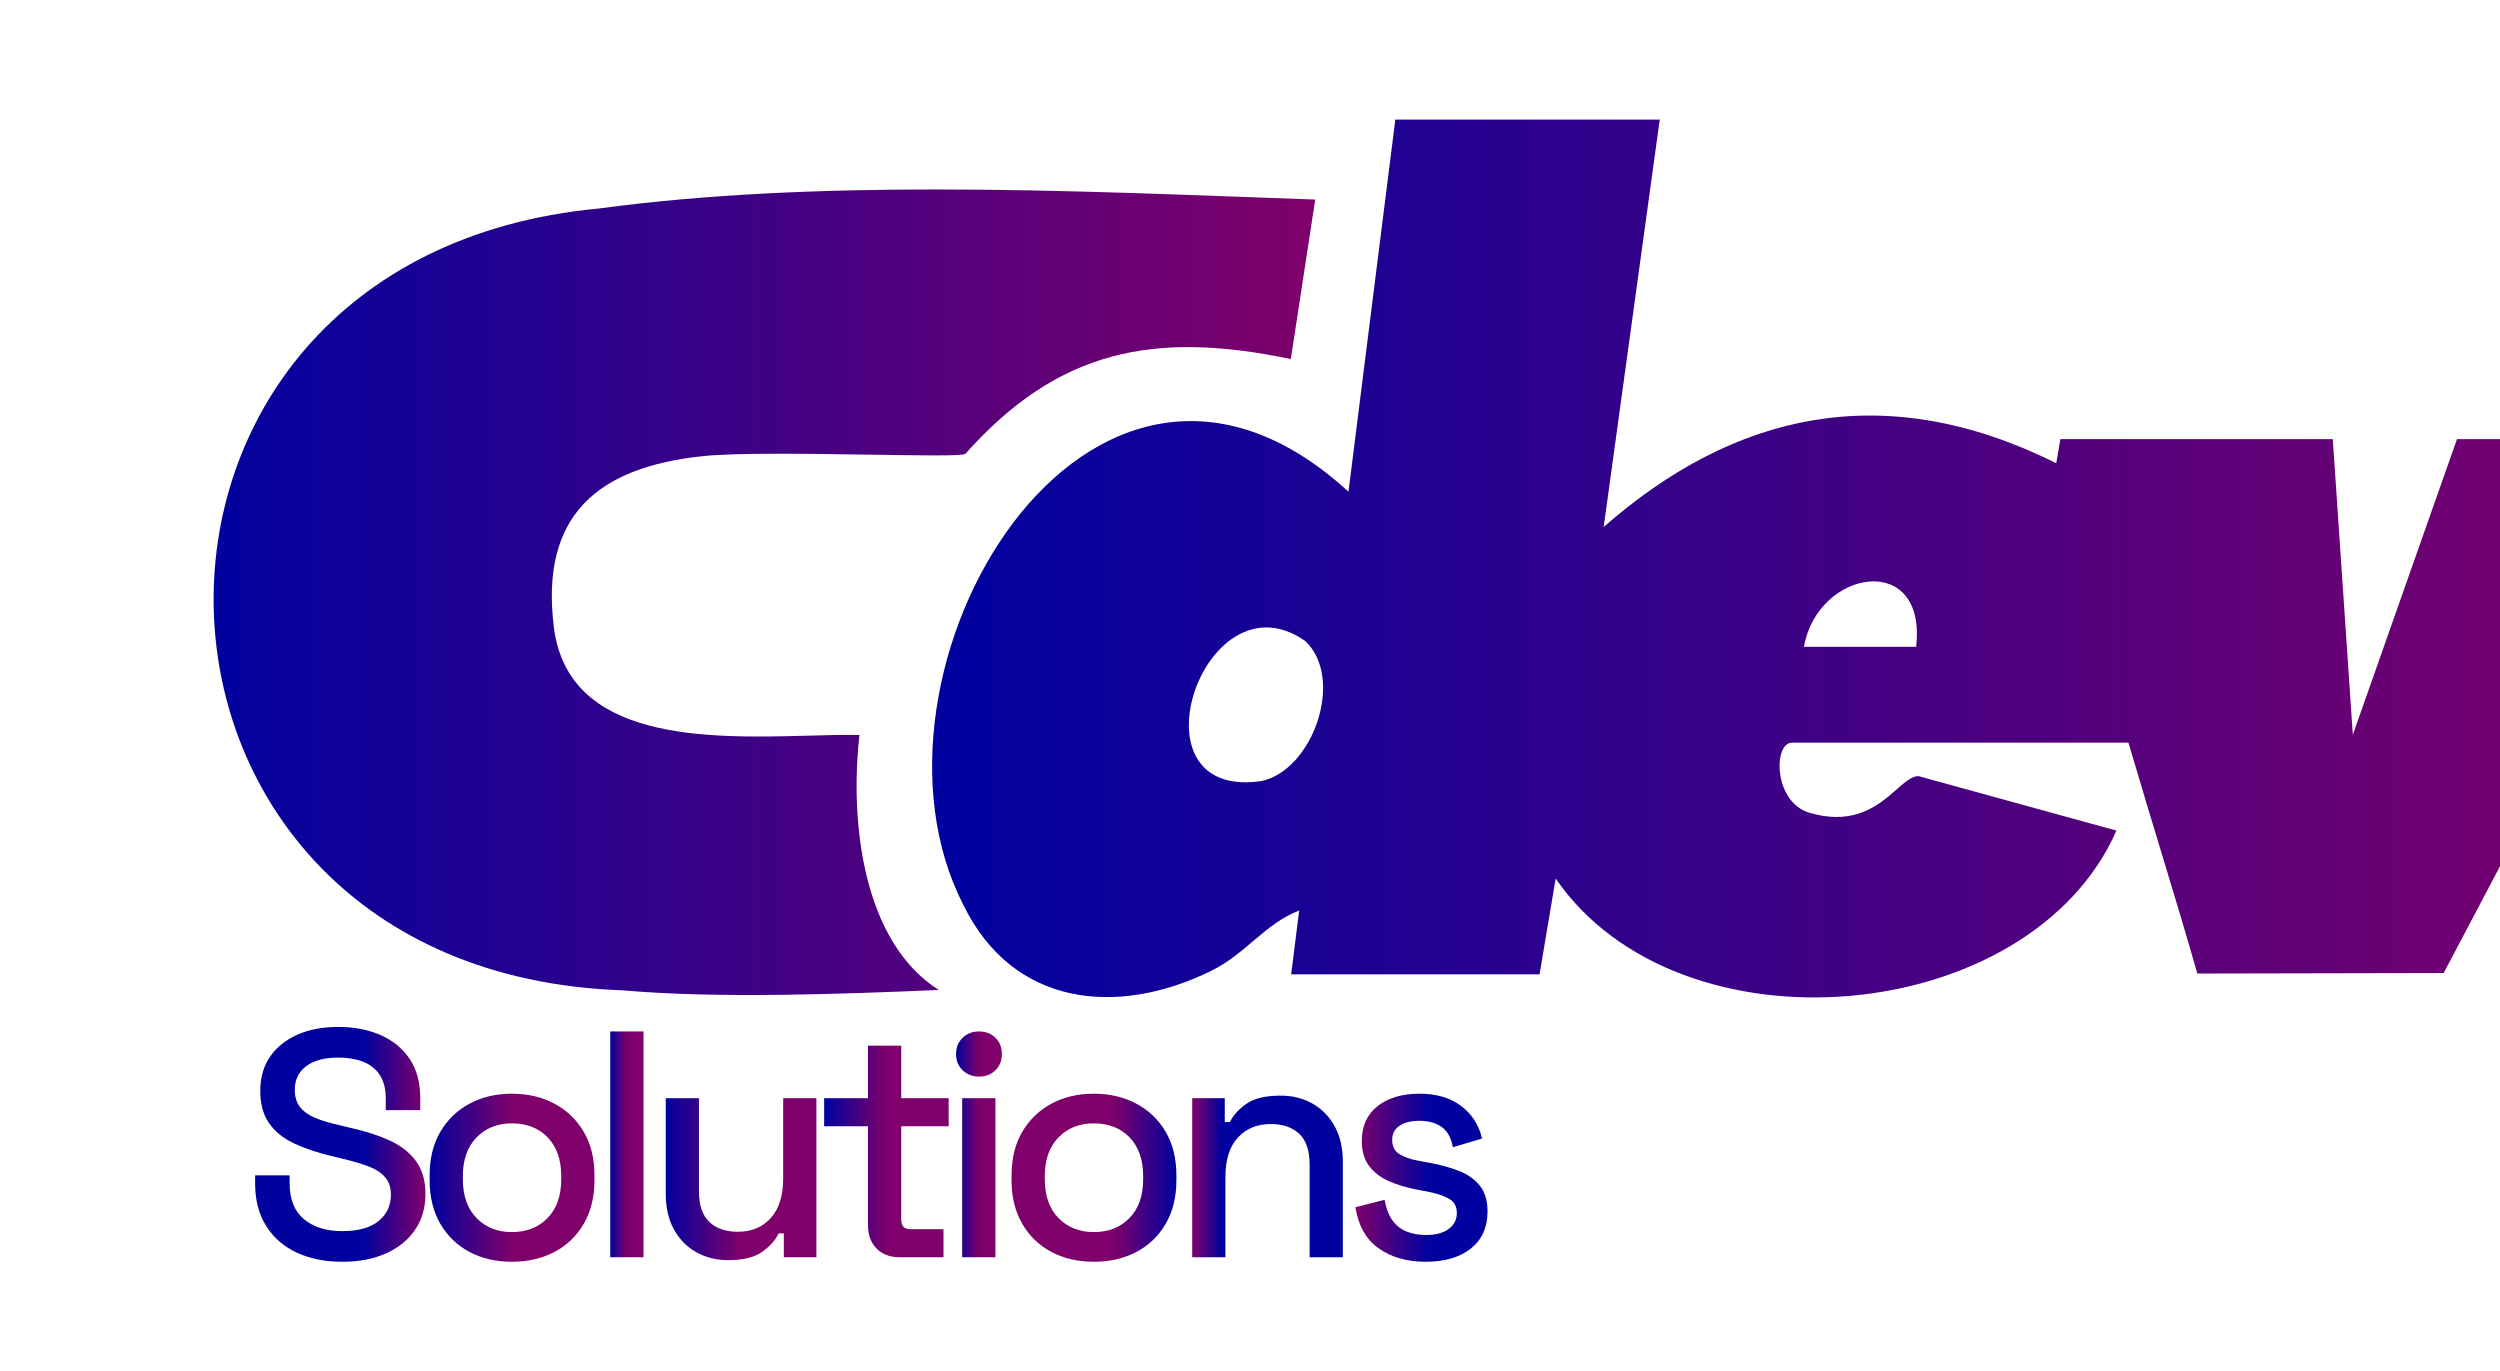
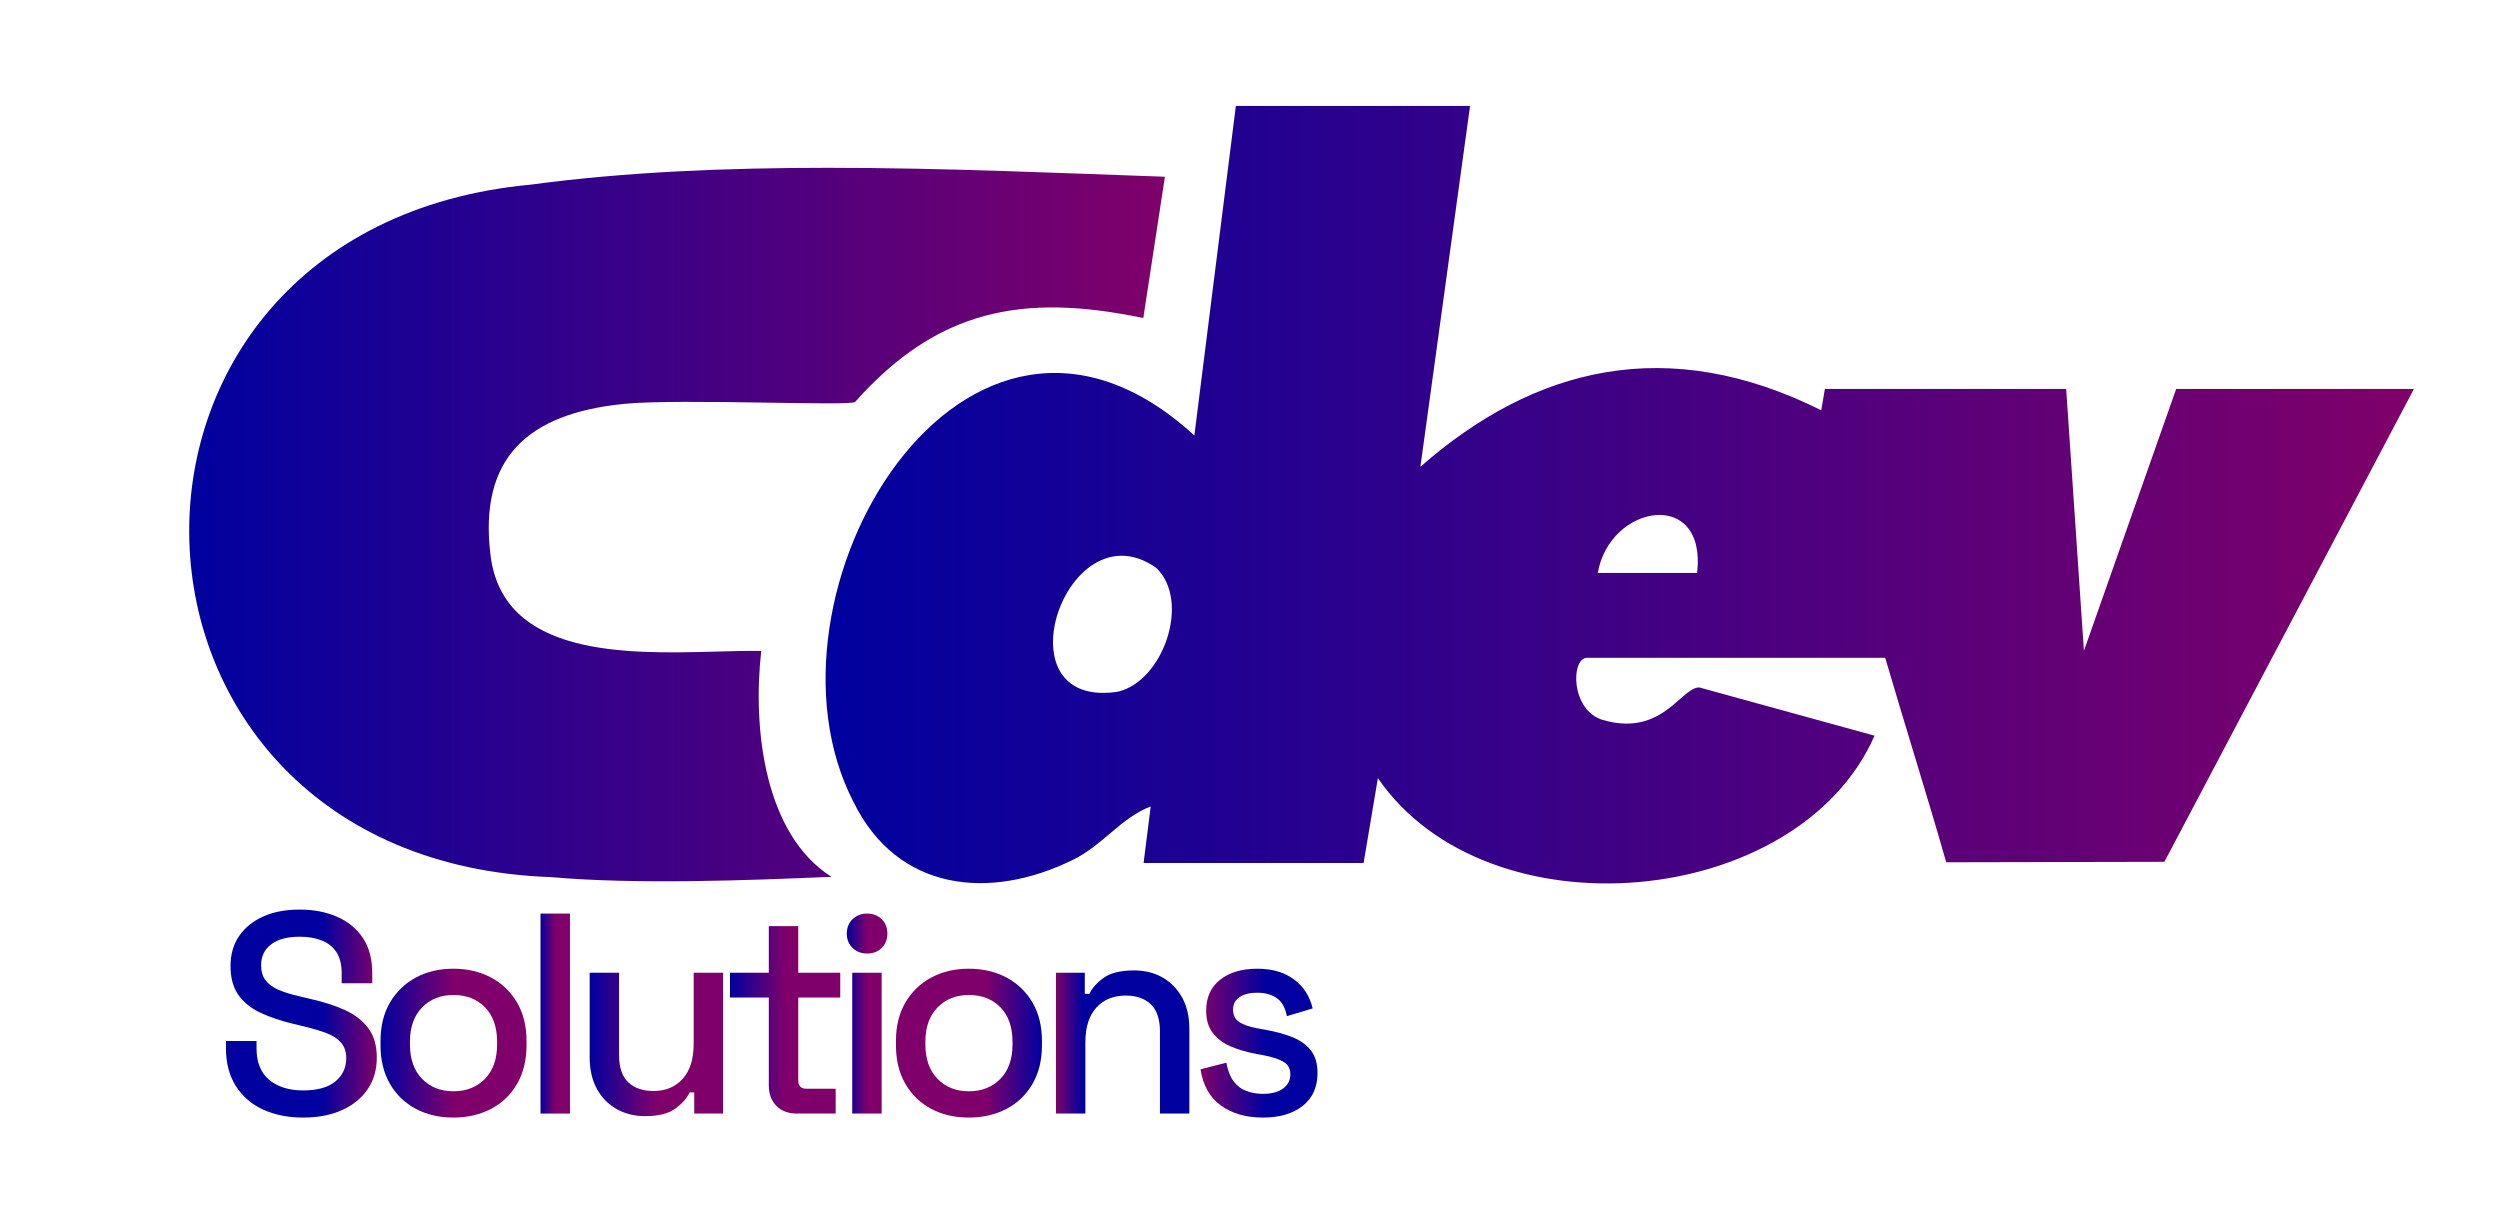
- <svg xmlns="http://www.w3.org/2000/svg" viewBox="50 350 620 340" height="100%" width="100%" xml:space="preserve" id="svg2" version="1.1">
+ <svg xmlns="http://www.w3.org/2000/svg" viewBox="50 350 700 340" height="100%" width="100%" xml:space="preserve" id="svg2" version="1.1">
  <defs id="defs6">
    <linearGradient id="linearGradient30" spreadMethod="pad" gradientTransform="matrix(333.5521,0,0,-333.5521,210.8712,475.5025)" gradientUnits="userSpaceOnUse" y2="0" x2="1" y1="0" x1="0">
      <stop id="stop24" offset="0" style="stop-opacity:1;stop-color:#00019f" />
      <stop id="stop26" offset="0.995" style="stop-opacity:1;stop-color:#7f006a" />
      <stop id="stop28" offset="1" style="stop-opacity:1;stop-color:#7f006a" />
    </linearGradient>
    <linearGradient id="linearGradient52" spreadMethod="pad" gradientTransform="matrix(204.8964,0,0,-204.8964,77.2326,469.2343)" gradientUnits="userSpaceOnUse" y2="0" x2="1" y1="0" x1="0">
      <stop id="stop46" offset="0" style="stop-opacity:1;stop-color:#00019f" />
      <stop id="stop48" offset="0.995" style="stop-opacity:1;stop-color:#7f006a" />
      <stop id="stop50" offset="1" style="stop-opacity:1;stop-color:#7f006a" />
    </linearGradient>
    <linearGradient id="linearGradient74" spreadMethod="pad" gradientTransform="matrix(31.68018,0,0,-31.68018,84.95092,366.5413)" gradientUnits="userSpaceOnUse" y2="0" x2="1" y1="0" x1="0">
      <stop id="stop68" offset="0" style="stop-opacity:1;stop-color:#00019f" />
      <stop id="stop70" offset="0.633" style="stop-opacity:1;stop-color:#00019f" />
      <stop id="stop72" offset="1" style="stop-opacity:1;stop-color:#7f006a" />
    </linearGradient>
    <linearGradient id="linearGradient96" spreadMethod="pad" gradientTransform="matrix(30.65967,0,0,-30.65967,117.4104,360.3314)" gradientUnits="userSpaceOnUse" y2="0" x2="1" y1="0" x1="0">
      <stop id="stop90" offset="0" style="stop-opacity:1;stop-color:#00019f" />
      <stop id="stop92" offset="0.5" style="stop-opacity:1;stop-color:#7f006a" />
      <stop id="stop94" offset="1" style="stop-opacity:1;stop-color:#7f006a" />
    </linearGradient>
    <linearGradient id="linearGradient118" spreadMethod="pad" gradientTransform="matrix(6.180176,0,0,-6.180176,151.01,366.5413)" gradientUnits="userSpaceOnUse" y2="0" x2="1" y1="0" x1="0">
      <stop id="stop112" offset="0" style="stop-opacity:1;stop-color:#00019f" />
      <stop id="stop114" offset="0.5" style="stop-opacity:1;stop-color:#7f006a" />
      <stop id="stop116" offset="1" style="stop-opacity:1;stop-color:#7f006a" />
    </linearGradient>
    <linearGradient id="linearGradient140" spreadMethod="pad" gradientTransform="matrix(28.02002,0,0,-28.02002,161.3294,360.0613)" gradientUnits="userSpaceOnUse" y2="0" x2="1" y1="0" x1="0">
      <stop id="stop134" offset="0" style="stop-opacity:1;stop-color:#00019f" />
      <stop id="stop136" offset="0.5" style="stop-opacity:1;stop-color:#7f006a" />
      <stop id="stop138" offset="1" style="stop-opacity:1;stop-color:#7f006a" />
    </linearGradient>
    <linearGradient id="linearGradient162" spreadMethod="pad" gradientTransform="matrix(23.15967,0,0,-23.15967,190.7898,365.2215)" gradientUnits="userSpaceOnUse" y2="0" x2="1" y1="0" x1="0">
      <stop id="stop156" offset="0" style="stop-opacity:1;stop-color:#00019f" />
      <stop id="stop158" offset="0.5" style="stop-opacity:1;stop-color:#7f006a" />
      <stop id="stop160" offset="1" style="stop-opacity:1;stop-color:#7f006a" />
    </linearGradient>
    <linearGradient id="linearGradient184" spreadMethod="pad" gradientTransform="matrix(8.52002,0,0,-8.52002,215.3289,366.5413)" gradientUnits="userSpaceOnUse" y2="0" x2="1" y1="0" x1="0">
      <stop id="stop178" offset="0" style="stop-opacity:1;stop-color:#00019f" />
      <stop id="stop180" offset="0.5" style="stop-opacity:1;stop-color:#7f006a" />
      <stop id="stop182" offset="1" style="stop-opacity:1;stop-color:#7f006a" />
    </linearGradient>
    <linearGradient id="linearGradient206" spreadMethod="pad" gradientTransform="matrix(30.65967,0,0,-30.65967,225.6492,360.3314)" gradientUnits="userSpaceOnUse" y2="0" x2="1" y1="0" x1="0">
      <stop id="stop200" offset="0" style="stop-opacity:1;stop-color:#7f006a" />
      <stop id="stop202" offset="0.615" style="stop-opacity:1;stop-color:#7f006a" />
      <stop id="stop204" offset="1" style="stop-opacity:1;stop-color:#00019f" />
    </linearGradient>
    <linearGradient id="linearGradient228" spreadMethod="pad" gradientTransform="matrix(28.02002,0,0,-28.02002,259.2483,360.5716)" gradientUnits="userSpaceOnUse" y2="0" x2="1" y1="0" x1="0">
      <stop id="stop222" offset="0" style="stop-opacity:1;stop-color:#7f006a" />
      <stop id="stop224" offset="0.201" style="stop-opacity:1;stop-color:#00019f" />
      <stop id="stop226" offset="1" style="stop-opacity:1;stop-color:#00019f" />
    </linearGradient>
    <linearGradient id="linearGradient250" spreadMethod="pad" gradientTransform="matrix(24.5708,0,0,-24.5708,289.6077,360.3314)" gradientUnits="userSpaceOnUse" y2="0" x2="1" y1="0" x1="0">
      <stop id="stop244" offset="0" style="stop-opacity:1;stop-color:#7f006a" />
      <stop id="stop246" offset="0.559" style="stop-opacity:1;stop-color:#00019f" />
      <stop id="stop248" offset="1" style="stop-opacity:1;stop-color:#00019f" />
    </linearGradient>
  </defs>
  <g transform="matrix(1.333333,0,0,-1.333333,0,1122.52)" id="g10">
    <g id="g12">
      <g id="g14">
        <g id="g20">
          <g id="g22">
            <path id="path32" style="fill:url(#linearGradient30);stroke:none" d="m 297.03,557.139 -8.715,-69.207 c -48.105,44.116 -94.034,-33.469 -71.579,-76.955 v 0 c 9.196,-18.753 28.552,-20.787 46.091,-12.143 v 0 c 6.377,3.144 10.031,8.795 16.319,11.202 v 0 l -1.49,-11.872 h 46.2 l 3,17.819 c 23.057,-33.567 88.267,-27.596 104.301,8.914 v 0 l -36.806,10.132 c -1.628,0.029 -3.287,-1.884 -5.628,-3.799 v 0 c -3.132,-2.558 -7.487,-5.118 -14.63,-3.03 v 0 c -6.782,1.982 -6.764,13.051 -3.292,13.051 v 0 h 62.593 c 4.234,-14.465 8.817,-28.937 12.812,-42.94 v 0 l 45.819,0.097 52.398,99.301 h -49.925 l -19.374,-54.987 -3.727,54.987 h -50.67 l -0.765,-4.478 c -32.178,16.051 -60.101,9.24 -84.176,-11.858 v 0 l 10.425,75.766 z m 96.871,-98.059 h -20.865 c 2.497,14.464 22.908,17.912 20.865,0 M 259.024,448.283 c 1.967,9.532 10.997,19.064 21.233,11.894 v 0 c 7.4,-6.913 1.528,-24 -8.152,-26.074 v 0 c -1.043,-0.151 -2.016,-0.223 -2.925,-0.222 v 0 c -9.098,0 -11.643,7.201 -10.156,14.402" />
          </g>
        </g>
      </g>
    </g>
    <g id="g34">
      <g id="g36">
        <g id="g42">
          <g id="g44">
            <path id="path54" style="fill:url(#linearGradient52);stroke:none" d="M 148.93,540.613 C 50.76,531.43 54.562,398.667 153.214,395.194 v 0 c 17.864,-1.571 40.936,-0.701 58.897,0.064 v 0 c -14.006,8.872 -16.616,30.929 -14.751,47.426 v 0 c -2.881,0.057 -6.226,-0.04 -9.823,-0.136 v 0 c -18.76,-0.502 -44.4,-1.004 -47.023,20.211 v 0 c -2.558,20.686 8.063,29.754 27.786,31.796 v 0 c 6.038,0.625 18.808,0.455 29.768,0.286 v 0 c 9.956,-0.154 18.419,-0.309 18.992,0.133 v 0 c 17.249,19.388 35.161,22.943 60.532,17.625 v 0 l 4.537,29.675 c -22.244,0.774 -46.49,1.878 -70.711,1.877 v 0 c -21.309,0 -42.6,-0.854 -62.488,-3.538" />
          </g>
        </g>
      </g>
    </g>
    <g id="g56">
      <g id="g58">
        <g id="g64">
          <g id="g66">
            <path id="path76" style="fill:url(#linearGradient74);stroke:none" d="m 92.811,386.941 c -2.16,-0.959 -3.851,-2.32 -5.07,-4.079 v 0 c -1.22,-1.762 -1.83,-3.881 -1.83,-6.361 v 0 c 0,-2.44 0.54,-4.439 1.62,-6 v 0 c 1.08,-1.56 2.61,-2.811 4.589,-3.75 v 0 c 1.98,-0.941 4.31,-1.73 6.991,-2.37 v 0 l 2.22,-0.54 c 1.84,-0.44 3.42,-0.91 4.74,-1.409 v 0 c 1.32,-0.501 2.34,-1.17 3.06,-2.011 v 0 c 0.719,-0.84 1.08,-1.92 1.08,-3.239 v 0 c 0,-2.001 -0.76,-3.631 -2.28,-4.89 v 0 c -1.52,-1.261 -3.78,-1.891 -6.78,-1.891 v 0 c -2.961,0 -5.331,0.74 -7.11,2.221 v 0 c -1.78,1.478 -2.67,3.699 -2.67,6.66 v 0 1.499 h -6.42 v -1.499 c 0,-3.121 0.69,-5.771 2.07,-7.951 v 0 c 1.38,-2.181 3.29,-3.829 5.729,-4.95 v 0 c 2.44,-1.119 5.24,-1.679 8.401,-1.679 v 0 c 3.159,0 5.9,0.53 8.22,1.589 v 0 c 2.319,1.059 4.11,2.529 5.37,4.41 v 0 c 1.26,1.88 1.89,4.081 1.89,6.6 v 0 c 0,2.521 -0.6,4.58 -1.8,6.181 v 0 c -1.2,1.599 -2.84,2.869 -4.92,3.809 v 0 c -2.08,0.939 -4.481,1.71 -7.199,2.311 v 0 l -2.221,0.54 c -1.8,0.4 -3.3,0.86 -4.5,1.38 v 0 c -1.2,0.519 -2.11,1.19 -2.73,2.009 v 0 c -0.62,0.819 -0.93,1.87 -0.93,3.15 v 0 c 0,1.88 0.71,3.35 2.13,4.41 v 0 c 1.419,1.06 3.409,1.591 5.97,1.591 v 0 c 1.76,0 3.3,-0.261 4.62,-0.781 v 0 c 1.32,-0.52 2.349,-1.341 3.09,-2.459 v 0 c 0.739,-1.121 1.11,-2.581 1.11,-4.381 v 0 -2.16 h 6.42 v 2.16 c 0,2.96 -0.66,5.419 -1.979,7.38 v 0 c -1.322,1.96 -3.131,3.44 -5.431,4.44 v 0 c -2.3,1 -4.91,1.501 -7.83,1.501 v 0 c -2.921,0 -5.46,-0.48 -7.62,-1.441" />
          </g>
        </g>
      </g>
    </g>
    <g id="g78">
      <g id="g80">
        <g id="g86">
          <g id="g88">
            <path id="path98" style="fill:url(#linearGradient96);stroke:none" d="m 124.82,374.102 c -2.3,-1.24 -4.11,-2.991 -5.43,-5.25 v 0 c -1.32,-2.261 -1.98,-4.951 -1.98,-8.071 v 0 -0.9 c 0,-3.119 0.66,-5.819 1.98,-8.1 v 0 c 1.32,-2.28 3.13,-4.03 5.43,-5.25 v 0 c 2.3,-1.219 4.929,-1.829 7.89,-1.829 v 0 c 2.961,0 5.6,0.61 7.92,1.829 v 0 c 2.32,1.22 4.14,2.97 5.46,5.25 v 0 c 1.32,2.281 1.98,4.981 1.98,8.1 v 0 0.9 c 0,3.12 -0.66,5.81 -1.98,8.071 v 0 c -1.32,2.259 -3.14,4.01 -5.46,5.25 v 0 c -2.32,1.239 -4.959,1.859 -7.92,1.859 v 0 c -2.961,0 -5.59,-0.62 -7.89,-1.859 m 1.32,-21.271 c -1.701,1.74 -2.55,4.149 -2.55,7.231 v 0 0.54 c 0,3.079 0.849,5.489 2.55,7.23 v 0 c 1.7,1.74 3.89,2.61 6.57,2.61 v 0 c 2.761,0 4.98,-0.87 6.66,-2.61 v 0 c 1.68,-1.741 2.52,-4.151 2.52,-7.23 v 0 -0.54 c 0,-3.082 -0.85,-5.491 -2.55,-7.231 v 0 c -1.7,-1.74 -3.91,-2.609 -6.63,-2.609 v 0 c -2.68,0 -4.87,0.869 -6.57,2.609" />
          </g>
        </g>
      </g>
    </g>
    <g id="g100">
      <g id="g102">
        <g id="g108">
          <g id="g110">
            <path id="path120" style="fill:url(#linearGradient118);stroke:none" d="m 151.01,345.542 h 6.18 v 41.999 h -6.18 z" />
          </g>
        </g>
      </g>
    </g>
    <g id="g122">
      <g id="g124">
        <g id="g130">
          <g id="g132">
            <path id="path142" style="fill:url(#linearGradient140);stroke:none" d="m 183.17,375.122 v -14.94 c 0,-3.202 -0.771,-5.65 -2.311,-7.351 v 0 c -1.54,-1.7 -3.569,-2.549 -6.089,-2.549 v 0 c -2.28,0 -4.061,0.609 -5.341,1.829 v 0 c -1.28,1.22 -1.919,3.11 -1.919,5.67 v 0 17.341 h -6.181 v -17.761 c 0,-2.56 0.5,-4.76 1.5,-6.599 v 0 c 1,-1.841 2.379,-3.26 4.141,-4.261 v 0 c 1.759,-0.999 3.759,-1.5 5.999,-1.5 v 0 c 2.8,0 4.92,0.532 6.36,1.59 v 0 c 1.441,1.06 2.439,2.19 3,3.391 v 0 h 0.96 v -4.44 h 6.06 v 29.58 z" />
          </g>
        </g>
      </g>
    </g>
    <g id="g144">
      <g id="g146">
        <g id="g152">
          <g id="g154">
            <path id="path164" style="fill:url(#linearGradient162);stroke:none" d="m 198.949,384.902 v -9.78 h -8.159 v -5.22 h 8.159 v -18.42 c 0,-1.801 0.531,-3.241 1.591,-4.321 v 0 c 1.059,-1.08 2.489,-1.619 4.29,-1.619 v 0 h 8.16 v 5.22 h -6.18 c -1.12,0 -1.68,0.6 -1.68,1.799 v 0 17.341 h 8.82 v 5.22 h -8.82 v 9.78 z" />
          </g>
        </g>
      </g>
    </g>
    <g id="g166">
      <g id="g168">
        <g id="g174">
          <g id="g176">
            <path id="path186" style="fill:url(#linearGradient184);stroke:none" d="m 216.559,386.372 c -0.821,-0.781 -1.23,-1.79 -1.23,-3.031 v 0 c 0,-1.24 0.409,-2.25 1.23,-3.029 v 0 c 0.819,-0.78 1.83,-1.17 3.03,-1.17 v 0 c 1.239,0 2.259,0.39 3.06,1.17 v 0 c 0.799,0.779 1.2,1.789 1.2,3.029 v 0 c 0,1.241 -0.401,2.25 -1.2,3.031 v 0 c -0.801,0.78 -1.821,1.169 -3.06,1.169 v 0 c -1.2,0 -2.211,-0.389 -3.03,-1.169 m -0.09,-40.83 h 6.18 v 29.58 h -6.18 z" />
          </g>
        </g>
      </g>
    </g>
    <g id="g188">
      <g id="g190">
        <g id="g196">
          <g id="g198">
            <path id="path208" style="fill:url(#linearGradient206);stroke:none" d="m 233.059,374.102 c -2.301,-1.24 -4.11,-2.991 -5.43,-5.25 v 0 c -1.32,-2.261 -1.98,-4.951 -1.98,-8.071 v 0 -0.9 c 0,-3.119 0.66,-5.819 1.98,-8.1 v 0 c 1.32,-2.28 3.129,-4.03 5.43,-5.25 v 0 c 2.3,-1.219 4.93,-1.829 7.89,-1.829 v 0 c 2.96,0 5.6,0.61 7.92,1.829 v 0 c 2.319,1.22 4.14,2.97 5.46,5.25 v 0 c 1.321,2.281 1.98,4.981 1.98,8.1 v 0 0.9 c 0,3.12 -0.659,5.81 -1.98,8.071 v 0 c -1.32,2.259 -3.141,4.01 -5.46,5.25 v 0 c -2.32,1.239 -4.96,1.859 -7.92,1.859 v 0 c -2.96,0 -5.59,-0.62 -7.89,-1.859 m 1.32,-21.271 c -1.7,1.74 -2.55,4.149 -2.55,7.231 v 0 0.54 c 0,3.079 0.85,5.489 2.55,7.23 v 0 c 1.7,1.74 3.89,2.61 6.57,2.61 v 0 c 2.76,0 4.98,-0.87 6.66,-2.61 v 0 c 1.68,-1.741 2.52,-4.151 2.52,-7.23 v 0 -0.54 c 0,-3.082 -0.851,-5.491 -2.55,-7.231 v 0 c -1.7,-1.74 -3.91,-2.609 -6.63,-2.609 v 0 c -2.68,0 -4.87,0.869 -6.57,2.609" />
          </g>
        </g>
      </g>
    </g>
    <g id="g210">
      <g id="g212">
        <g id="g218">
          <g id="g220">
            <path id="path230" style="fill:url(#linearGradient228);stroke:none" d="m 269.268,374.041 c -1.44,-1.04 -2.441,-2.16 -2.999,-3.359 v 0 h -0.961 v 4.44 h -6.059 v -29.58 h 6.18 v 14.94 c 0,3.199 0.769,5.64 2.309,7.319 v 0 c 1.539,1.681 3.589,2.52 6.15,2.52 v 0 c 2.24,0 4,-0.61 5.28,-1.83 v 0 c 1.28,-1.22 1.92,-3.11 1.92,-5.669 v 0 -17.28 h 6.18 v 17.759 c 0,2.56 -0.5,4.75 -1.5,6.57 v 0 c -1,1.821 -2.37,3.23 -4.109,4.231 v 0 c -1.741,0.999 -3.731,1.5 -5.971,1.5 v 0 c -2.84,0 -4.98,-0.521 -6.42,-1.561" />
          </g>
        </g>
      </g>
    </g>
    <g id="g232">
      <g id="g234">
        <g id="g240">
          <g id="g242">
            <path id="path252" style="fill:url(#linearGradient250);stroke:none" d="m 293.731,373.652 c -1.958,-1.541 -2.937,-3.712 -2.937,-6.511 v 0 c 0,-1.88 0.452,-3.419 1.356,-4.619 v 0 c 0.903,-1.201 2.127,-2.14 3.671,-2.821 v 0 c 1.544,-0.68 3.257,-1.2 5.14,-1.56 v 0 l 1.921,-0.36 c 1.845,-0.36 3.239,-0.819 4.18,-1.379 v 0 c 0.941,-0.561 1.412,-1.441 1.412,-2.64 v 0 c 0,-1.201 -0.499,-2.181 -1.497,-2.94 v 0 c -0.999,-0.762 -2.421,-1.141 -4.265,-1.141 v 0 c -1.243,0 -2.4,0.2 -3.473,0.601 v 0 c -1.074,0.399 -1.969,1.08 -2.684,2.039 v 0 c -0.715,0.96 -1.224,2.26 -1.524,3.901 v 0 l -5.424,-1.381 c 0.528,-3.399 1.959,-5.939 4.293,-7.619 v 0 c 2.335,-1.68 5.273,-2.52 8.812,-2.52 v 0 c 3.502,0 6.289,0.82 8.36,2.459 v 0 c 2.07,1.64 3.106,3.94 3.106,6.901 v 0 c 0,1.999 -0.479,3.6 -1.439,4.799 v 0 c -0.961,1.201 -2.27,2.12 -3.926,2.761 v 0 c -1.657,0.639 -3.484,1.14 -5.479,1.499 v 0 l -1.977,0.361 c -1.507,0.279 -2.703,0.699 -3.587,1.259 v 0 c -0.885,0.56 -1.327,1.441 -1.327,2.64 v 0 c 0,1.12 0.452,1.991 1.355,2.611 v 0 c 0.904,0.62 2.147,0.93 3.728,0.93 v 0 c 1.618,0 2.975,-0.371 4.068,-1.11 v 0 c 1.091,-0.742 1.807,-2.011 2.146,-3.811 v 0 l 5.421,1.62 c -0.602,2.56 -1.91,4.59 -3.925,6.09 v 0 c -2.014,1.5 -4.585,2.25 -7.71,2.25 v 0 c -3.239,0 -5.837,-0.77 -7.795,-2.309" />
          </g>
        </g>
      </g>
    </g>
  </g>
</svg>
